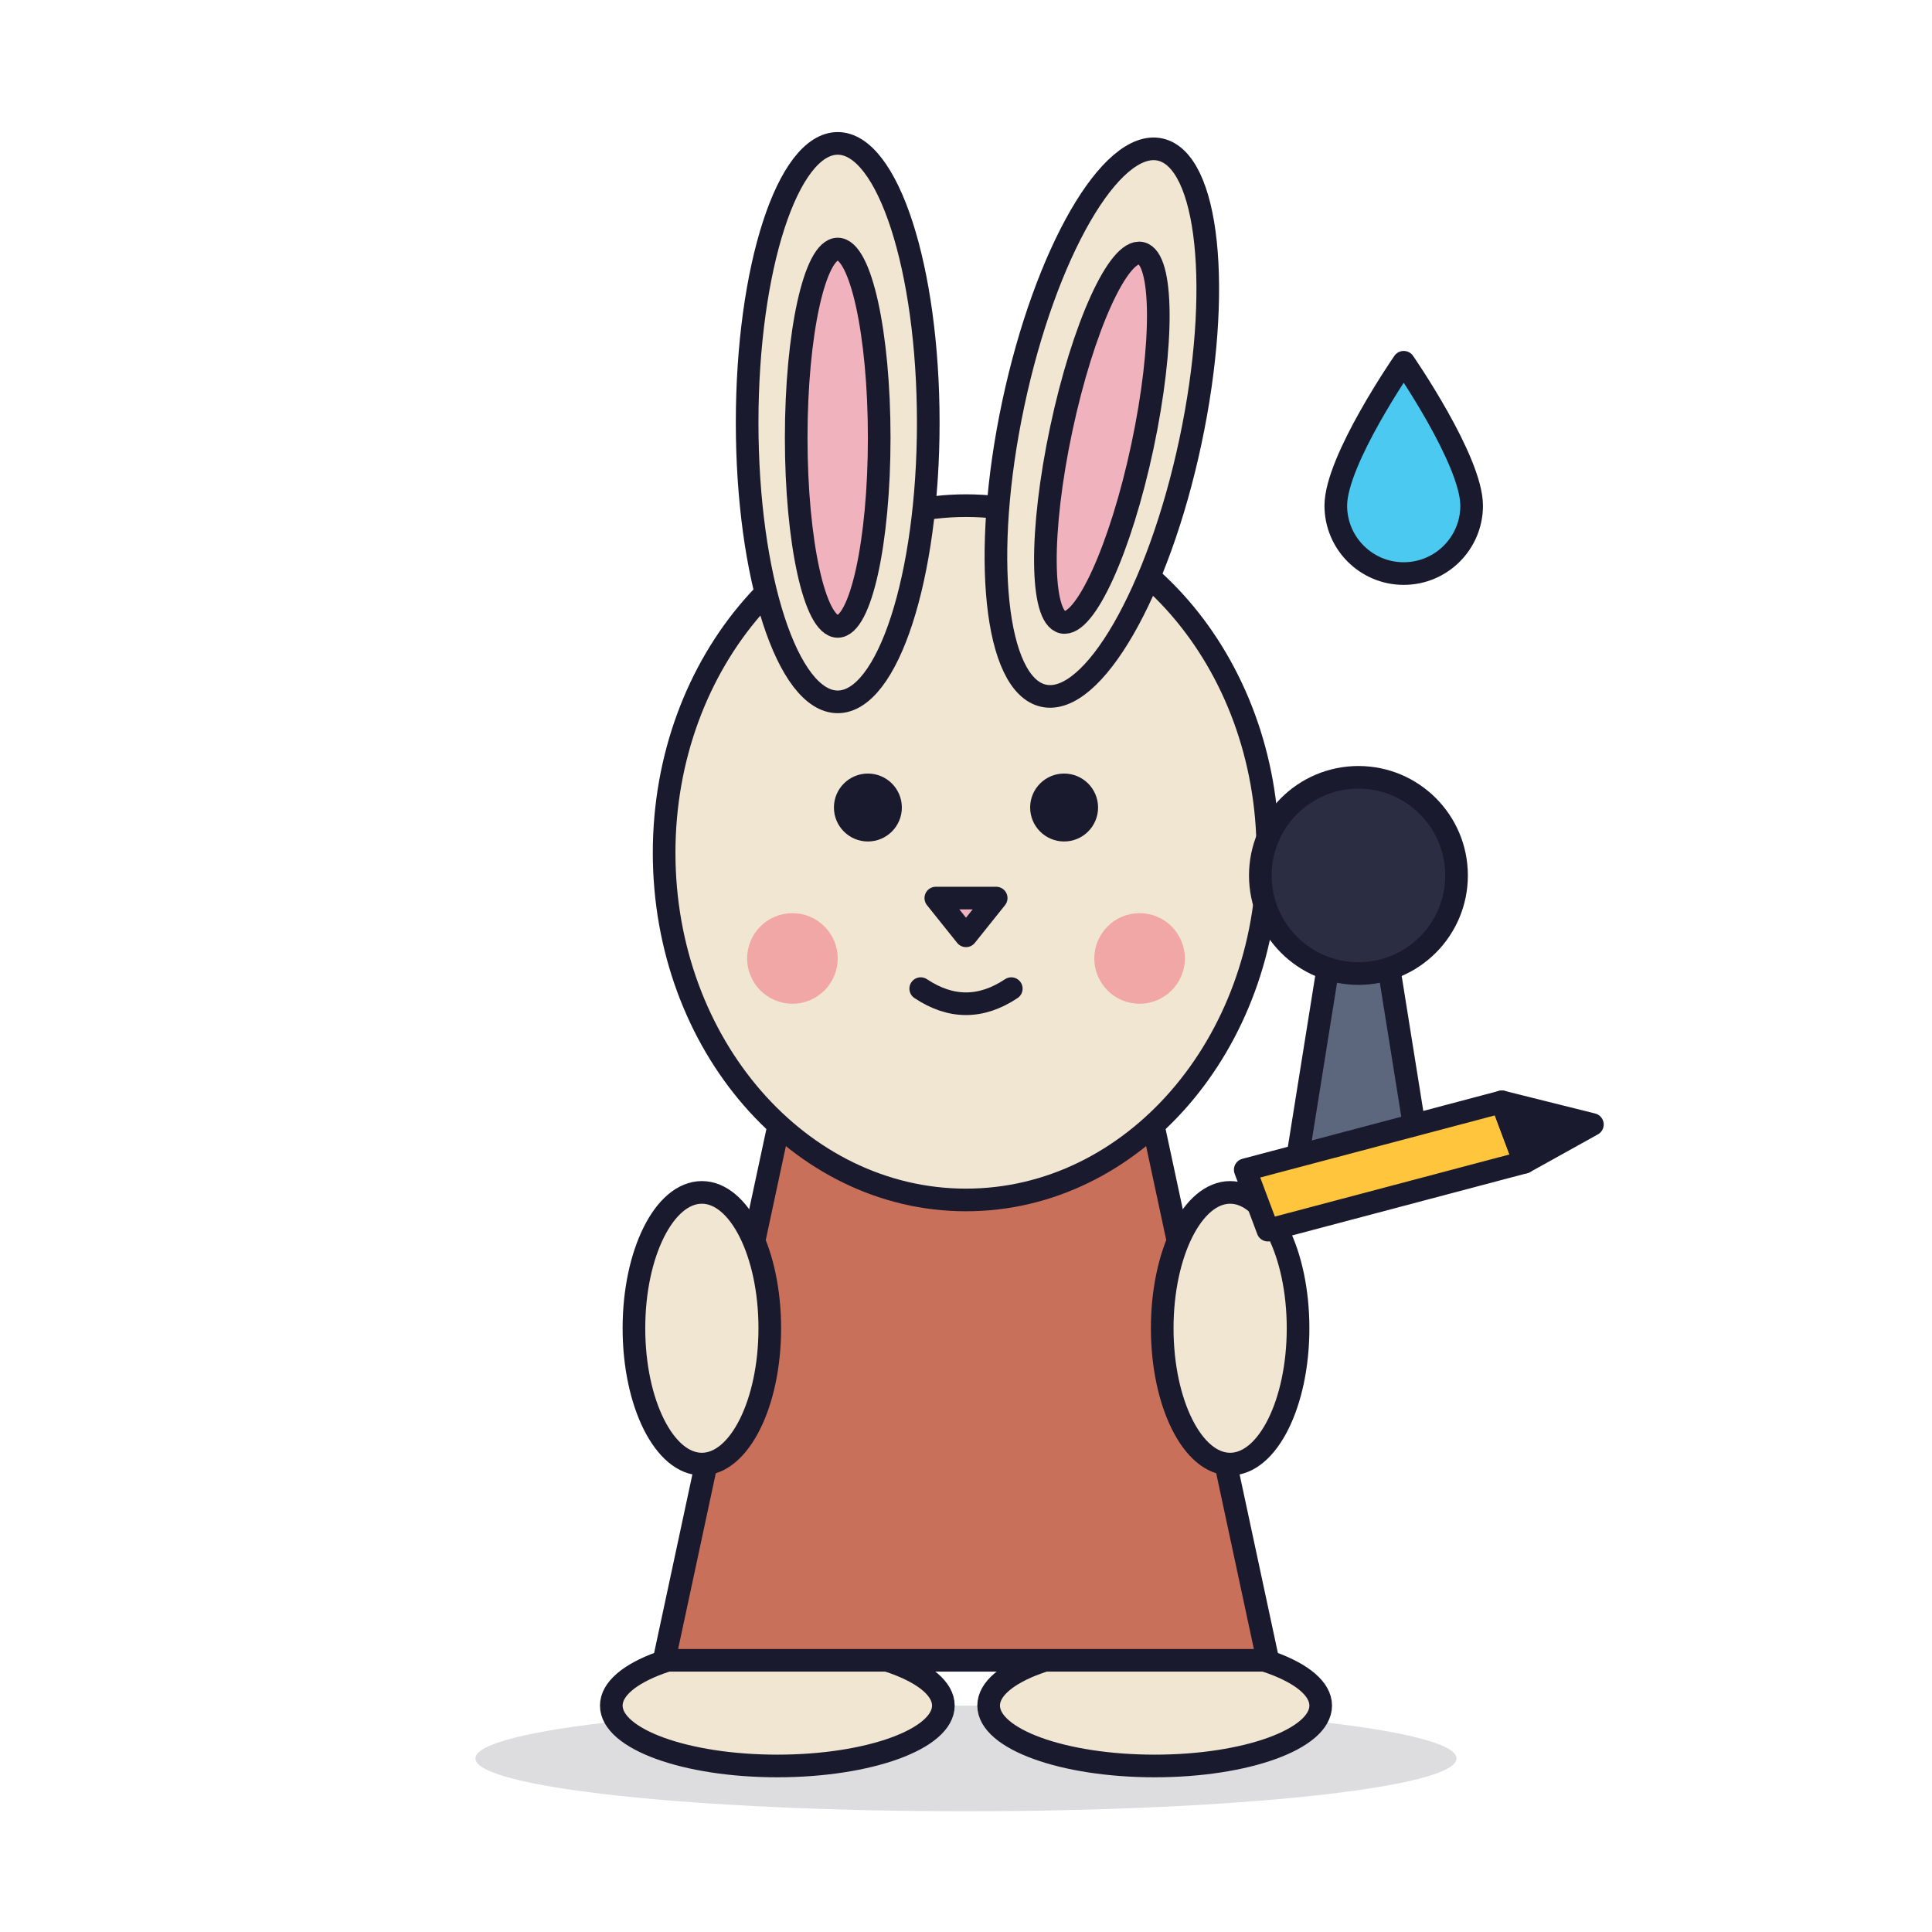
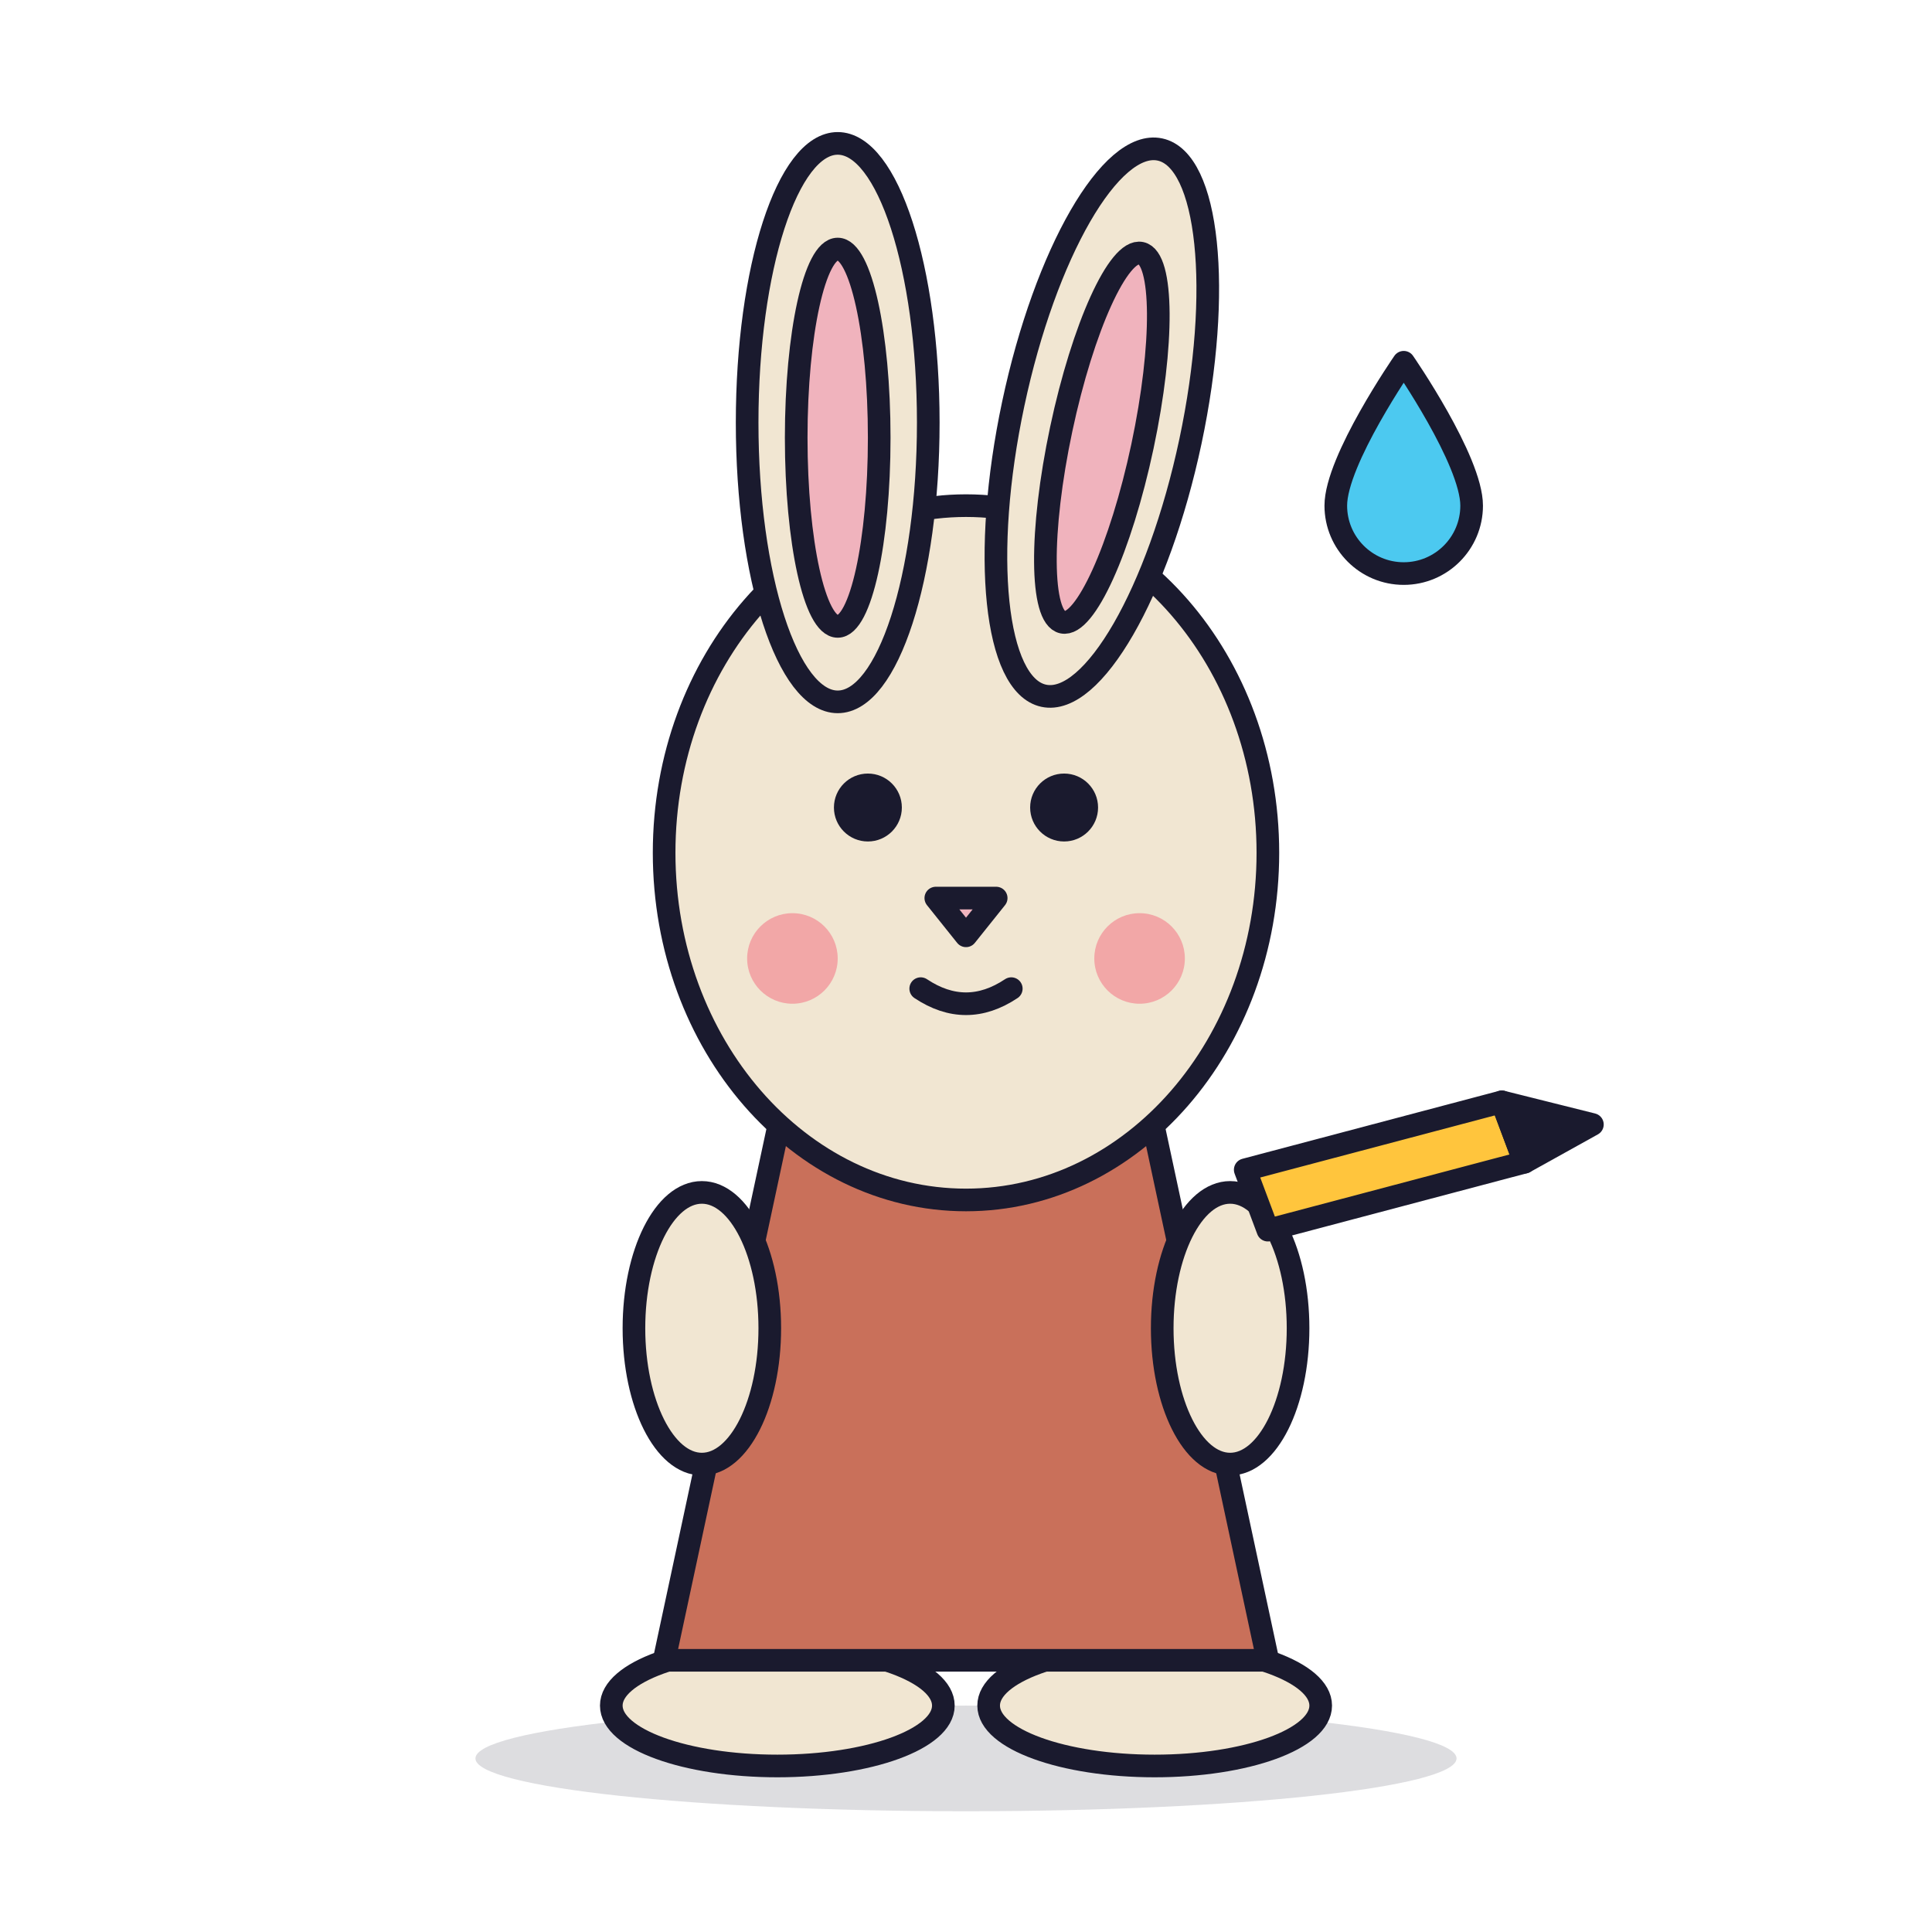
<svg xmlns="http://www.w3.org/2000/svg" viewBox="0 0 512 512" class="char char-rabbit">
  <g class="c-shadow">
    <ellipse cx="256" cy="466" rx="130" ry="14" fill="#1A1A2E" opacity="0.15" />
  </g>
  <g class="c-body">
    <ellipse cx="206" cy="452" rx="44" ry="16" fill="#F1E6D2" stroke="#1A1A2E" stroke-width="6" stroke-linejoin="round" stroke-linecap="round" />
    <ellipse cx="306" cy="452" rx="44" ry="16" fill="#F1E6D2" stroke="#1A1A2E" stroke-width="6" stroke-linejoin="round" stroke-linecap="round" />
    <polygon points="206,300 306,300 336,440 176,440" fill="#C9705A" stroke="#1A1A2E" stroke-width="6" stroke-linejoin="round" stroke-linecap="round" />
    <ellipse cx="256" cy="226" rx="80" ry="92" fill="#F1E6D2" stroke="#1A1A2E" stroke-width="6" stroke-linejoin="round" stroke-linecap="round" />
    <g class="c-face">
      <g class="c-eyes">
        <circle cx="230" cy="214" r="9" fill="#1A1A2E" />
        <circle cx="282" cy="214" r="9" fill="#1A1A2E" />
        <circle cx="210" cy="254" r="12" fill="#F2A7A7" />
        <circle cx="302" cy="254" r="12" fill="#F2A7A7" />
      </g>
      <g class="c-mouth">
        <polygon points="248,238 264,238 256,248" fill="#F0B3BD" stroke="#1A1A2E" stroke-width="6" stroke-linejoin="round" stroke-linecap="round" />
        <path d="M244 262q12 8 24 0" fill="none" stroke="#1A1A2E" stroke-width="6" stroke-linejoin="round" stroke-linecap="round" />
      </g>
    </g>
  </g>
  <g class="c-arm-l">
    <ellipse cx="186" cy="352" rx="18" ry="36" fill="#F1E6D2" stroke="#1A1A2E" stroke-width="6" stroke-linejoin="round" stroke-linecap="round" />
  </g>
  <g class="c-arm-r">
    <ellipse cx="326" cy="352" rx="18" ry="36" fill="#F1E6D2" stroke="#1A1A2E" stroke-width="6" stroke-linejoin="round" stroke-linecap="round" />
  </g>
-   <g class="c-prop c-mic">
-     <polygon points="352,256 368,256 376,306 344,306" fill="#5C677D" stroke="#1A1A2E" stroke-width="6" stroke-linejoin="round" stroke-linecap="round" />
-     <circle cx="360" cy="232" r="26" fill="#2B2D42" stroke="#1A1A2E" stroke-width="6" stroke-linejoin="round" stroke-linecap="round" />
-   </g>
  <g class="c-prop c-pencil">
    <polygon points="330,310 398,292 404,308 336,326" fill="#FFC53D" stroke="#1A1A2E" stroke-width="6" stroke-linejoin="round" stroke-linecap="round" />
    <polygon points="398,292 422,298 404,308" fill="#1A1A2E" stroke="#1A1A2E" stroke-width="6" stroke-linejoin="round" stroke-linecap="round" />
  </g>
  <g class="c-prop c-sweat">
    <path d="M372 96c0 0-18 26-18 38a18 18 0 0 0 36 0c0-12-18-38-18-38z" fill="#4CC9F0" stroke="#1A1A2E" stroke-width="6" stroke-linejoin="round" stroke-linecap="round" />
  </g>
  <g class="c-gag">
    <ellipse cx="222" cy="112" rx="24" ry="74" fill="#F1E6D2" stroke="#1A1A2E" stroke-width="6" stroke-linejoin="round" stroke-linecap="round" />
    <ellipse cx="222" cy="116" rx="11" ry="50" fill="#F0B3BD" stroke="#1A1A2E" stroke-width="6" stroke-linejoin="round" stroke-linecap="round" />
    <ellipse cx="292" cy="112" rx="24" ry="74" fill="#F1E6D2" stroke="#1A1A2E" stroke-width="6" stroke-linejoin="round" stroke-linecap="round" transform="rotate(12 292 112)" />
    <ellipse cx="292" cy="116" rx="11" ry="50" fill="#F0B3BD" stroke="#1A1A2E" stroke-width="6" stroke-linejoin="round" stroke-linecap="round" transform="rotate(12 292 116)" />
  </g>
</svg>
